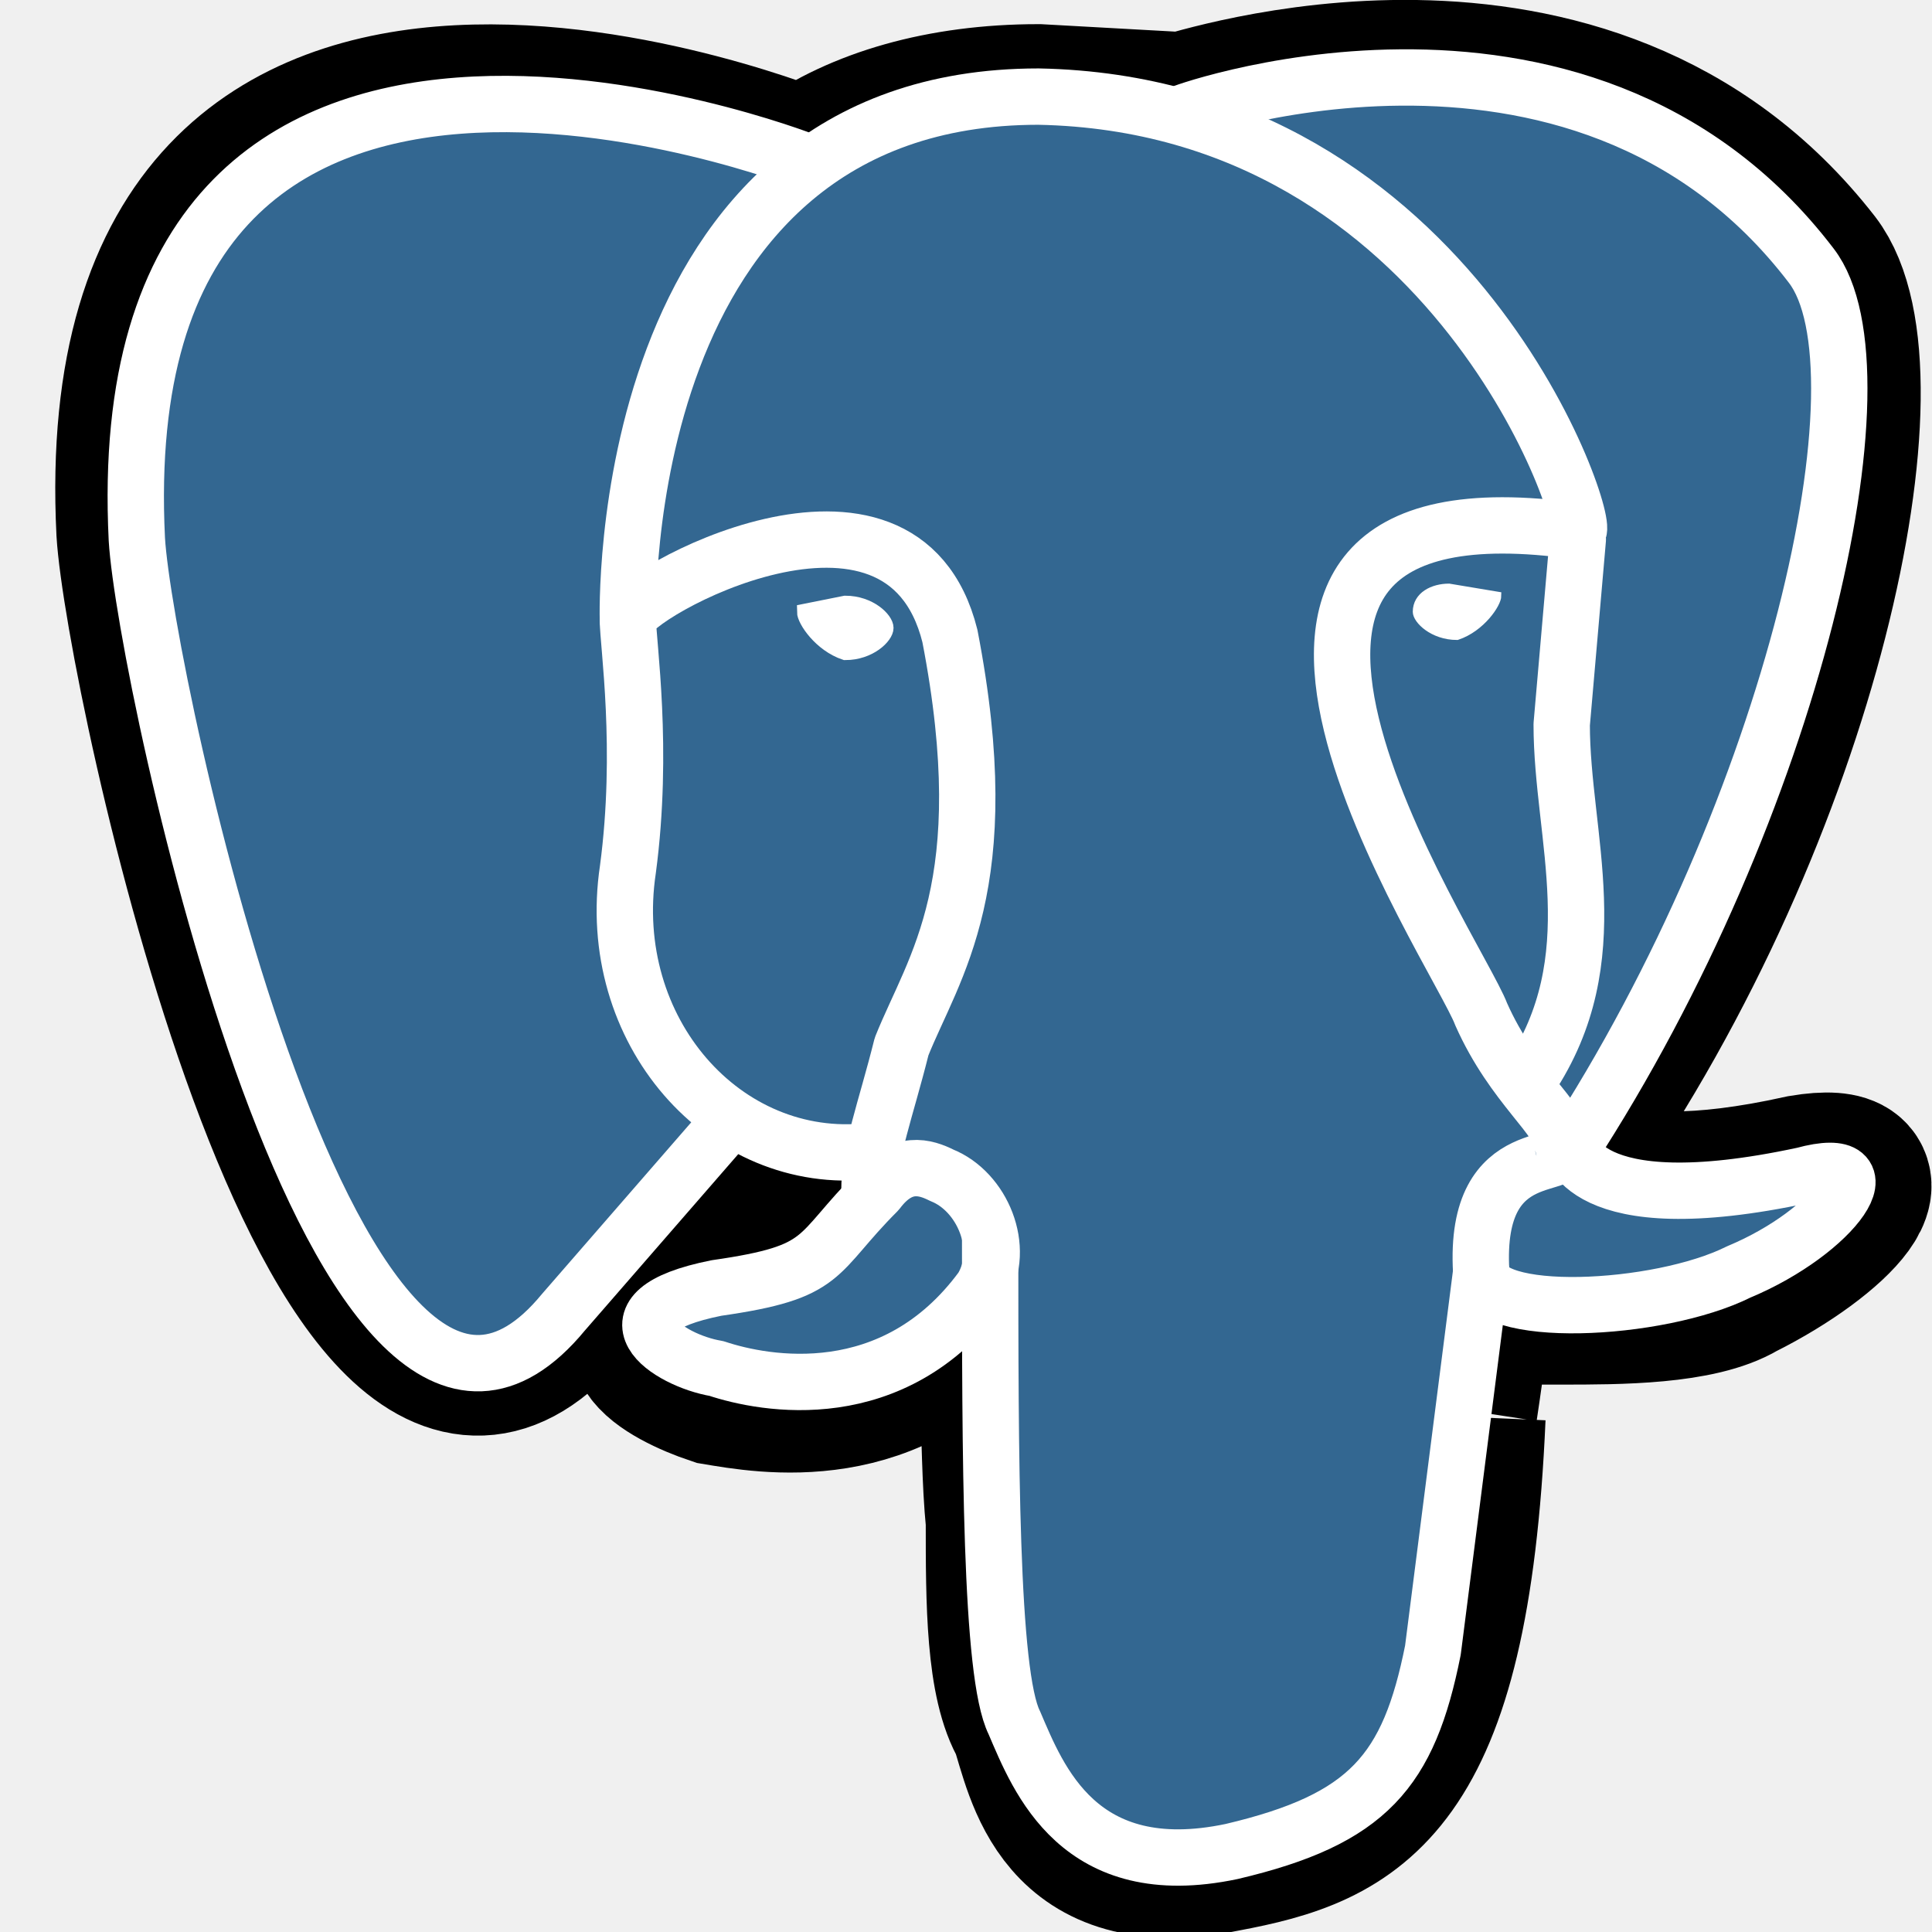
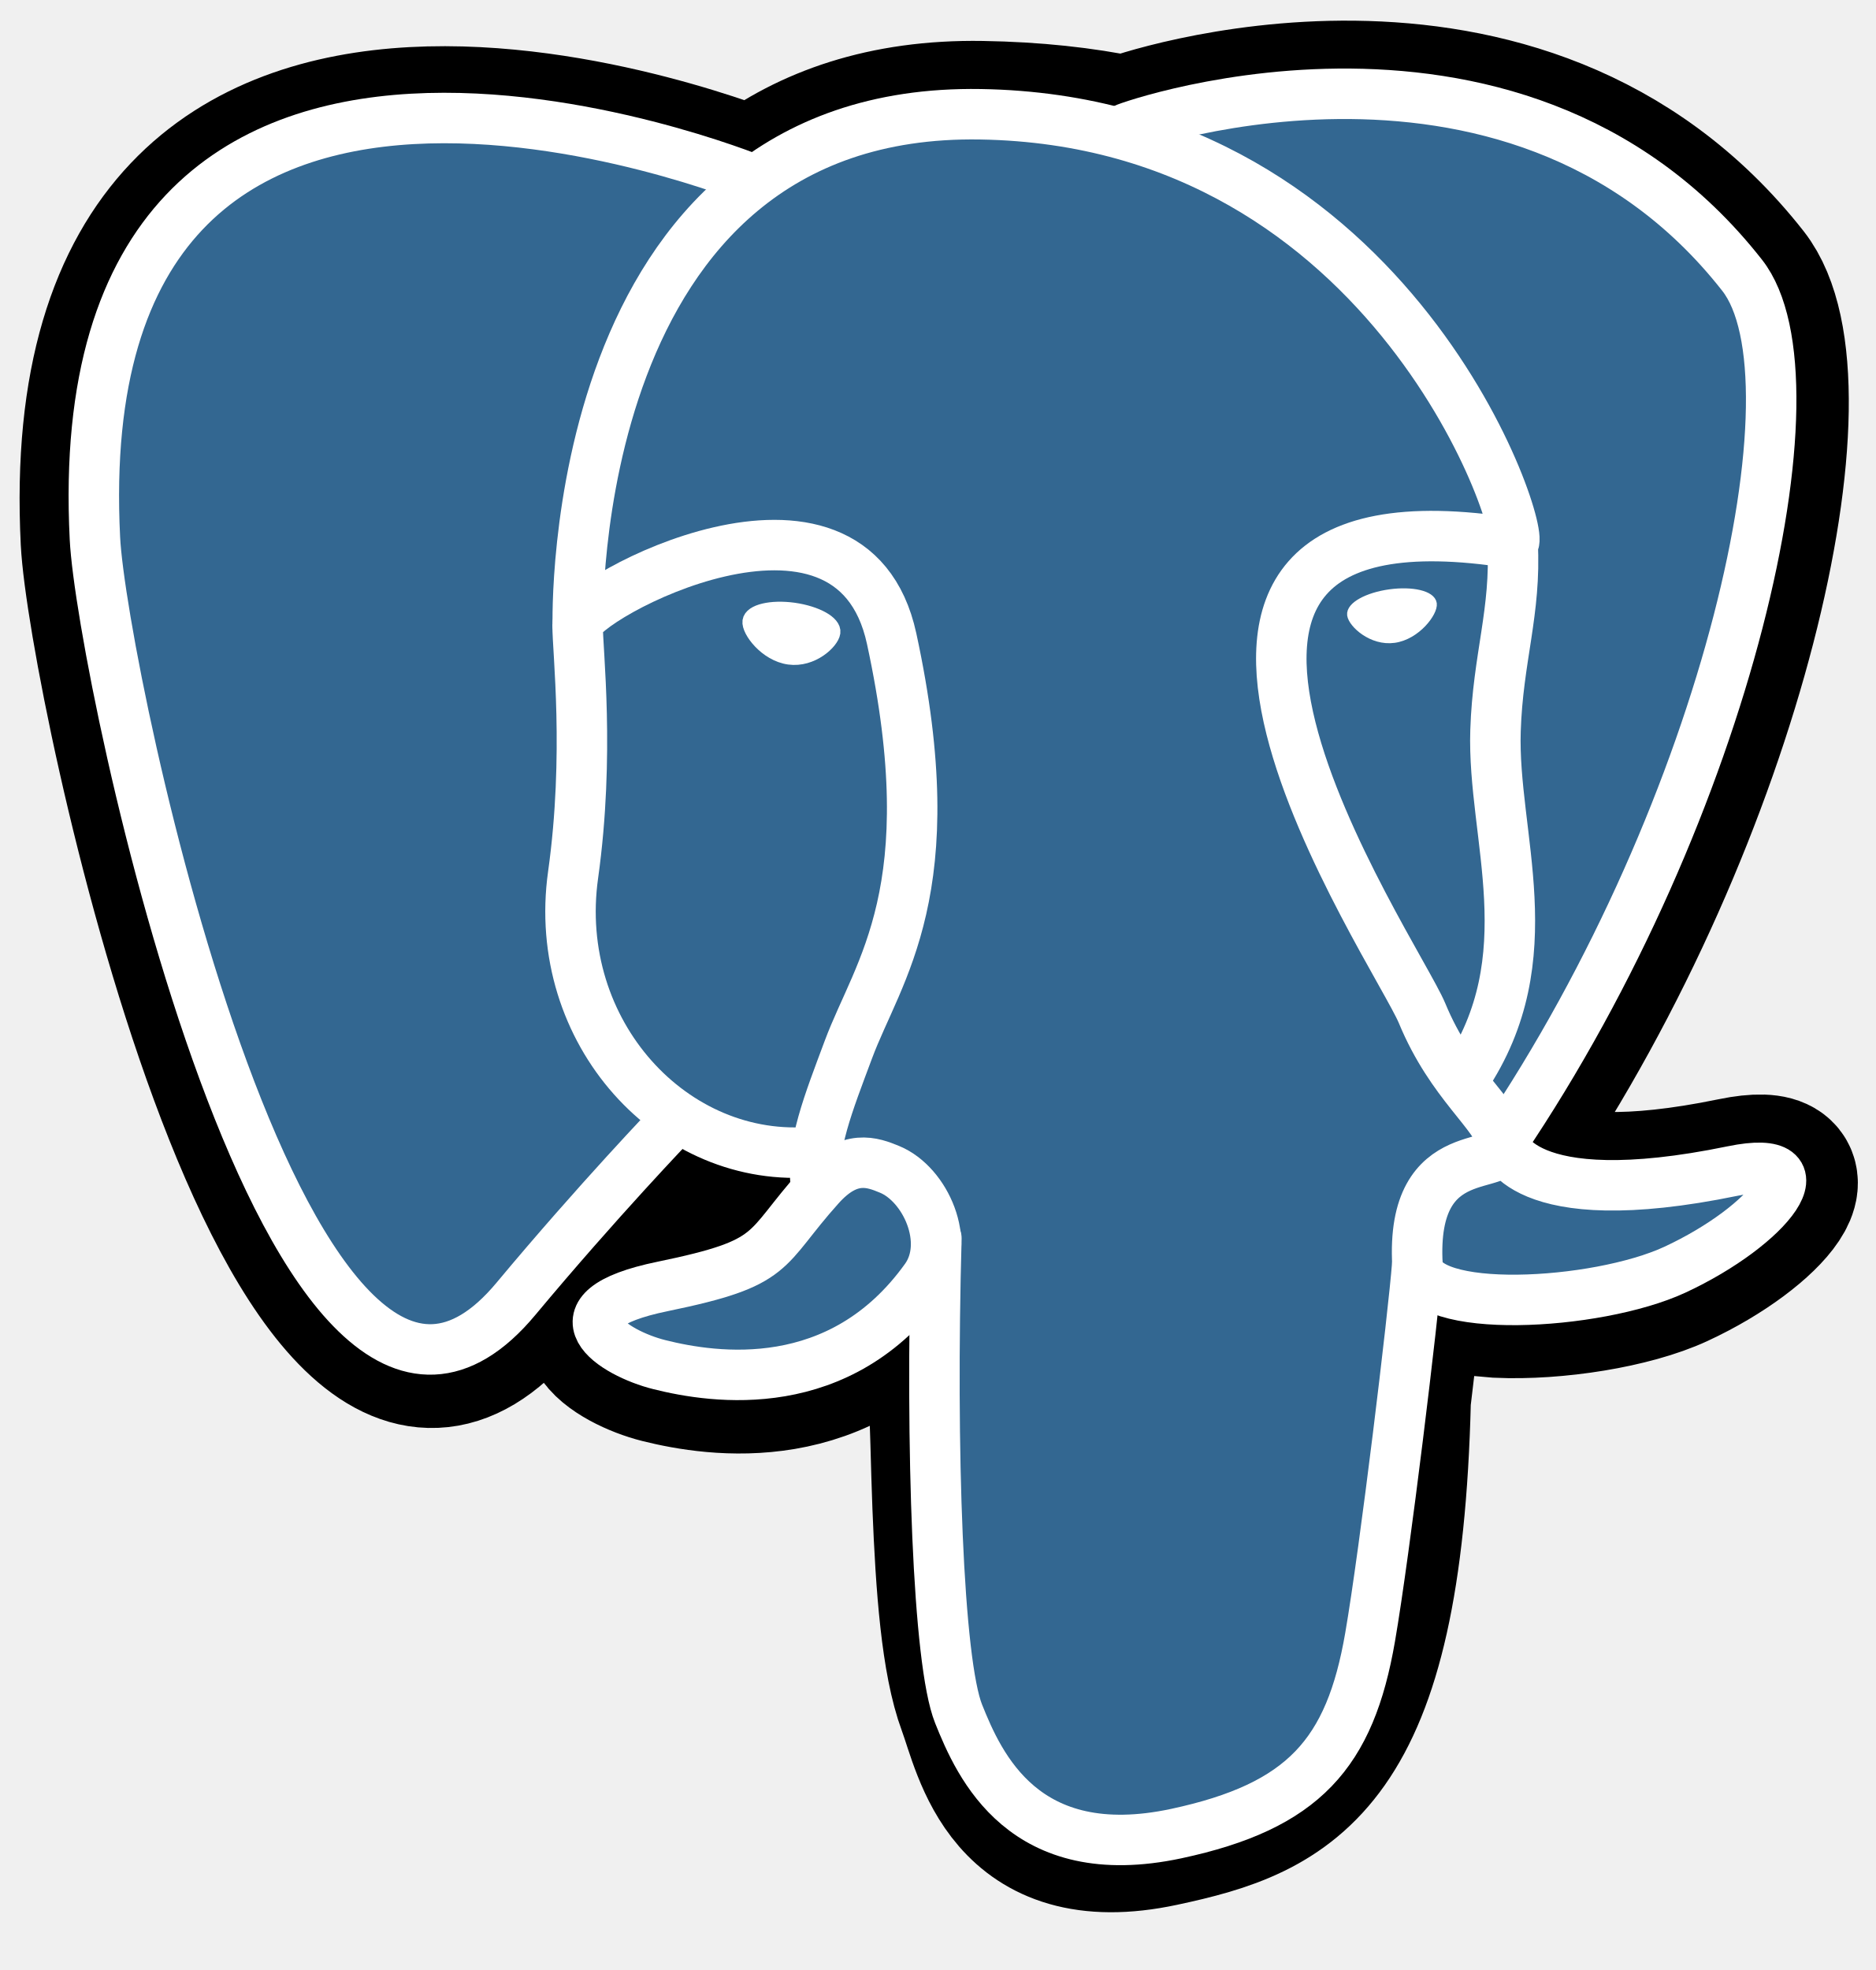
- <svg xmlns="http://www.w3.org/2000/svg" width="24" height="24" fill="none">
-   <path d="M18.1 17.5c.2-1.3.1-1.5 1-1.3h.3c.7 0 1.7 0 2.2-.3 1.2-.6 2-1.5.8-1.3-2.7.6-3-.3-3-.3 3-4.3 4.1-9.7 3.1-11-2.8-3.6-7.7-1.9-7.8-1.9l-1.8-.1c-1.2 0-2.2.3-2.9.8 0 0-8.7-3.6-8.3 4.5.1 1.7 2.5 13 5.3 9.6L9 14c.6.4 1.2.5 1.8.5v.4c-.7.8-.4 1-1.9 1.3-1.5.3-.6.8 0 1 .6.1 2.2.4 3.3-1.1v.1c.3.3.2 1.7.3 2.7 0 1 0 2 .3 2.5.2.6.4 2 2.4 1.6 1.6-.3 2.8-.8 3-5.4" fill="#000" />
-   <path d="M18.1 17.5c.2-1.3.1-1.5 1-1.3h.3c.7 0 1.7 0 2.2-.3 1.2-.6 2-1.5.8-1.3-2.7.6-3-.3-3-.3 3-4.3 4.1-9.7 3.1-11-2.8-3.6-7.7-1.9-7.8-1.9l-1.8-.1c-1.2 0-2.2.3-2.9.8 0 0-8.7-3.6-8.3 4.5.1 1.7 2.5 13 5.3 9.6L9 14c.6.4 1.2.5 1.8.5v.4c-.7.8-.4 1-1.9 1.3-1.5.3-.6.8 0 1 .6.1 2.2.4 3.3-1.1v.1c.3.3.2 1.7.3 2.7 0 1 0 2 .3 2.5.2.6.4 2 2.4 1.6 1.6-.3 2.8-.8 3-5.4" stroke="#000" stroke-width="2" />
-   <path d="M22.4 14.6c-2.7.6-3-.3-3-.3 3-4.3 4.1-9.7 3.1-11-2.8-3.6-7.7-1.9-7.8-1.9l-1.8-.1c-1.2 0-2.2.3-2.9.8 0 0-8.7-3.6-8.3 4.5.1 1.7 2.5 13 5.3 9.6L9 14c.6.4 1.2.5 1.8.5v.4c-.7.8-.4 1-1.9 1.3-1.5.3-.6.8 0 1 .6.1 2.2.4 3.3-1.1v.1c.3.3.5 1.5.4 2.7 0 1.1 0 2 .2 2.5.2.6.4 2 2.4 1.6 1.6-.3 2.4-1.2 2.5-2.7.1-1 .3-1 .3-1.9l.1-.4c.2-1.4 0-1.9 1-1.7h.3c.7 0 1.7 0 2.2-.3 1.2-.6 2-1.5.8-1.3Z" fill="#336791" />
-   <path d="M12.3 15.4c0 2.7 0 5.4.3 6 .3.7.8 2 2.7 1.6 1.7-.4 2.2-1 2.5-2.5l.6-4.7M10 2S1.3-1.4 1.7 6.7c.1 1.7 2.5 13 5.3 9.6L9 14M14.7 1.4c-.3.1 4.9-1.9 7.8 1.9 1 1.3-.2 6.7-3 11" stroke="#fff" stroke-width=".7" stroke-linecap="round" stroke-linejoin="round" />
-   <path d="M19.5 14.2s.1 1 2.9.4c1.1-.3.4.7-.8 1.2-1 .5-3.2.6-3.2 0-.1-1.7 1.2-1.2 1-1.6 0-.3-.6-.7-1-1.6-.3-.8-4.4-6.8 1.2-6 .2 0-1.5-5.3-6.7-5.4-5.3 0-5.1 6.5-5.1 6.5" stroke="#fff" stroke-width=".7" stroke-linecap="round" stroke-linejoin="bevel" />
-   <path d="M10.9 14.8c-.8.8-.6 1-2 1.2-1.5.3-.6.9 0 1 .6.2 2.2.5 3.3-1 .3-.5 0-1.2-.5-1.4-.2-.1-.5-.2-.8.2v0Z" stroke="#fff" stroke-width=".7" stroke-linecap="round" stroke-linejoin="round" />
-   <path d="M10.8 14.8c0-.5.2-1 .4-1.8.4-1 1.2-2 .6-5.1-.6-2.4-4-.5-4-.2s.2 1.6 0 3.1c-.3 2 1.2 3.7 3 3.5" stroke="#fff" stroke-width=".7" stroke-linecap="round" stroke-linejoin="round" />
-   <path d="M10 7.6c0 .1.2.4.5.5.3 0 .5-.2.5-.3 0-.1-.2-.3-.5-.3l-.5.1Z" fill="#fff" stroke="#fff" stroke-width=".2" />
-   <path d="M18.6 7.4c0 .1-.2.4-.5.5-.3 0-.5-.2-.5-.3 0-.2.2-.3.4-.3l.6.1Z" fill="#fff" stroke="#fff" stroke-width=".1" />
-   <path d="M19.6 6.7 19.4 9c0 1.4.6 2.9-.4 4.4" stroke="#fff" stroke-width=".7" stroke-linecap="round" stroke-linejoin="round" />
+ <svg xmlns="http://www.w3.org/2000/svg" width="20" height="21" viewBox="0 0 20 21" fill="none">
+   <path d="M14.874 14.918C15.004 13.845 14.965 13.688 15.766 13.862L15.97 13.88C16.586 13.908 17.392 13.781 17.865 13.562C18.885 13.09 19.489 12.302 18.484 12.509C16.191 12.981 16.034 12.206 16.034 12.206C18.455 8.624 19.467 4.076 18.593 2.962C16.21 -0.074 12.086 1.362 12.017 1.399L11.995 1.403C11.542 1.309 11.035 1.253 10.466 1.244C9.428 1.227 8.641 1.515 8.044 1.967C8.044 1.967 0.686 -1.056 1.028 5.769C1.101 7.221 3.115 16.756 5.517 13.876C6.395 12.823 7.243 11.933 7.243 11.933C7.664 12.212 8.169 12.354 8.698 12.303L8.739 12.268C8.726 12.399 8.732 12.527 8.755 12.678C8.136 13.368 8.318 13.489 7.081 13.743C5.83 14 6.565 14.458 7.045 14.578C7.627 14.723 8.973 14.929 9.883 13.659L9.847 13.803C10.09 13.997 10.073 15.196 10.108 16.052C10.142 16.908 10.2 17.707 10.375 18.178C10.55 18.649 10.756 19.863 12.382 19.515C13.741 19.225 14.78 18.807 14.874 14.918Z" fill="black" stroke="black" stroke-width="1.615" />
+   <path d="M18.485 12.509C16.192 12.981 16.034 12.206 16.034 12.206C18.455 8.623 19.467 4.075 18.593 2.962C16.211 -0.074 12.086 1.362 12.018 1.399L11.995 1.403C11.542 1.309 11.035 1.253 10.466 1.244C9.428 1.227 8.641 1.515 8.044 1.967C8.044 1.967 0.686 -1.056 1.028 5.769C1.101 7.221 3.115 16.756 5.517 13.876C6.395 12.823 7.243 11.933 7.243 11.933C7.664 12.212 8.169 12.354 8.698 12.303L8.739 12.268C8.726 12.399 8.732 12.527 8.755 12.678C8.136 13.368 8.318 13.489 7.081 13.743C5.829 14 6.565 14.458 7.045 14.578C7.627 14.723 8.973 14.929 9.883 13.659L9.847 13.804C10.089 13.997 10.26 15.063 10.231 16.03C10.203 16.997 10.184 17.66 10.375 18.178C10.566 18.697 10.756 19.863 12.382 19.515C13.741 19.225 14.445 18.472 14.543 17.217C14.613 16.324 14.77 16.456 14.78 15.658L14.906 15.28C15.052 14.071 14.929 13.68 15.766 13.862L15.97 13.88C16.586 13.908 17.392 13.781 17.866 13.561C18.885 13.09 19.489 12.302 18.484 12.509H18.485Z" fill="#336791" />
+   <path d="M9.983 13.201C9.92 15.453 9.999 17.719 10.22 18.27C10.441 18.821 10.914 19.893 12.54 19.546C13.899 19.255 14.393 18.693 14.607 17.452C14.765 16.539 15.07 14.003 15.109 13.483" stroke="white" stroke-width="0.538" stroke-linecap="round" stroke-linejoin="round" />
+   <path d="M8.032 1.915C8.032 1.915 0.669 -1.086 1.012 5.739C1.084 7.191 3.098 16.727 5.5 13.846C6.378 12.793 7.172 11.967 7.172 11.967" stroke="white" stroke-width="0.538" stroke-linecap="round" stroke-linejoin="round" />
+   <path d="M12.005 1.37C11.751 1.449 16.101 -0.217 18.573 2.934C19.447 4.048 18.435 8.596 16.014 12.179" stroke="white" stroke-width="0.538" stroke-linecap="round" stroke-linejoin="round" />
+   <path d="M16.022 12.18C16.022 12.18 16.18 12.955 18.473 12.483C19.477 12.276 18.873 13.063 17.854 13.536C17.017 13.922 15.143 14.022 15.112 13.487C15.033 12.107 16.099 12.526 16.022 12.18ZM16.022 12.18C15.952 11.869 15.476 11.563 15.161 10.801C14.885 10.136 11.386 5.034 16.131 5.791C16.305 5.755 14.893 1.29 10.453 1.218C6.014 1.145 6.16 6.663 6.16 6.663" stroke="white" stroke-width="0.538" stroke-linecap="round" stroke-linejoin="bevel" />
+   <path d="M8.74 12.648C8.121 13.337 8.303 13.458 7.066 13.713C5.814 13.97 6.55 14.428 7.03 14.547C7.612 14.693 8.958 14.898 9.868 13.628C10.145 13.241 9.866 12.624 9.486 12.466C9.302 12.39 9.056 12.295 8.74 12.648Z" stroke="white" stroke-width="0.538" stroke-linecap="round" stroke-linejoin="round" />
+   <path d="M8.701 12.64C8.639 12.235 8.835 11.752 9.045 11.188C9.36 10.341 10.088 9.494 9.506 6.808C9.072 4.806 6.16 6.391 6.158 6.663C6.156 6.934 6.29 8.038 6.11 9.325C5.874 11.003 7.18 12.422 8.684 12.277" stroke="white" stroke-width="0.538" stroke-linecap="round" stroke-linejoin="round" />
+   <path d="M8.005 6.622C7.992 6.715 8.175 6.962 8.414 6.995C8.653 7.028 8.857 6.835 8.87 6.742C8.883 6.65 8.7 6.548 8.461 6.514C8.222 6.481 8.018 6.53 8.005 6.622H8.005Z" fill="white" stroke="white" stroke-width="0.179" />
+   <path d="M15.273 6.434C15.286 6.527 15.102 6.775 14.863 6.808C14.625 6.841 14.42 6.647 14.407 6.555C14.395 6.462 14.578 6.36 14.817 6.327C15.056 6.294 15.26 6.342 15.273 6.435V6.434Z" fill="white" stroke="white" stroke-width="0.09" />
+   <path d="M16.126 5.791C16.165 6.518 15.969 7.013 15.944 7.788C15.907 8.913 16.482 10.201 15.616 11.49" stroke="white" stroke-width="0.538" stroke-linecap="round" stroke-linejoin="round" />
</svg>
